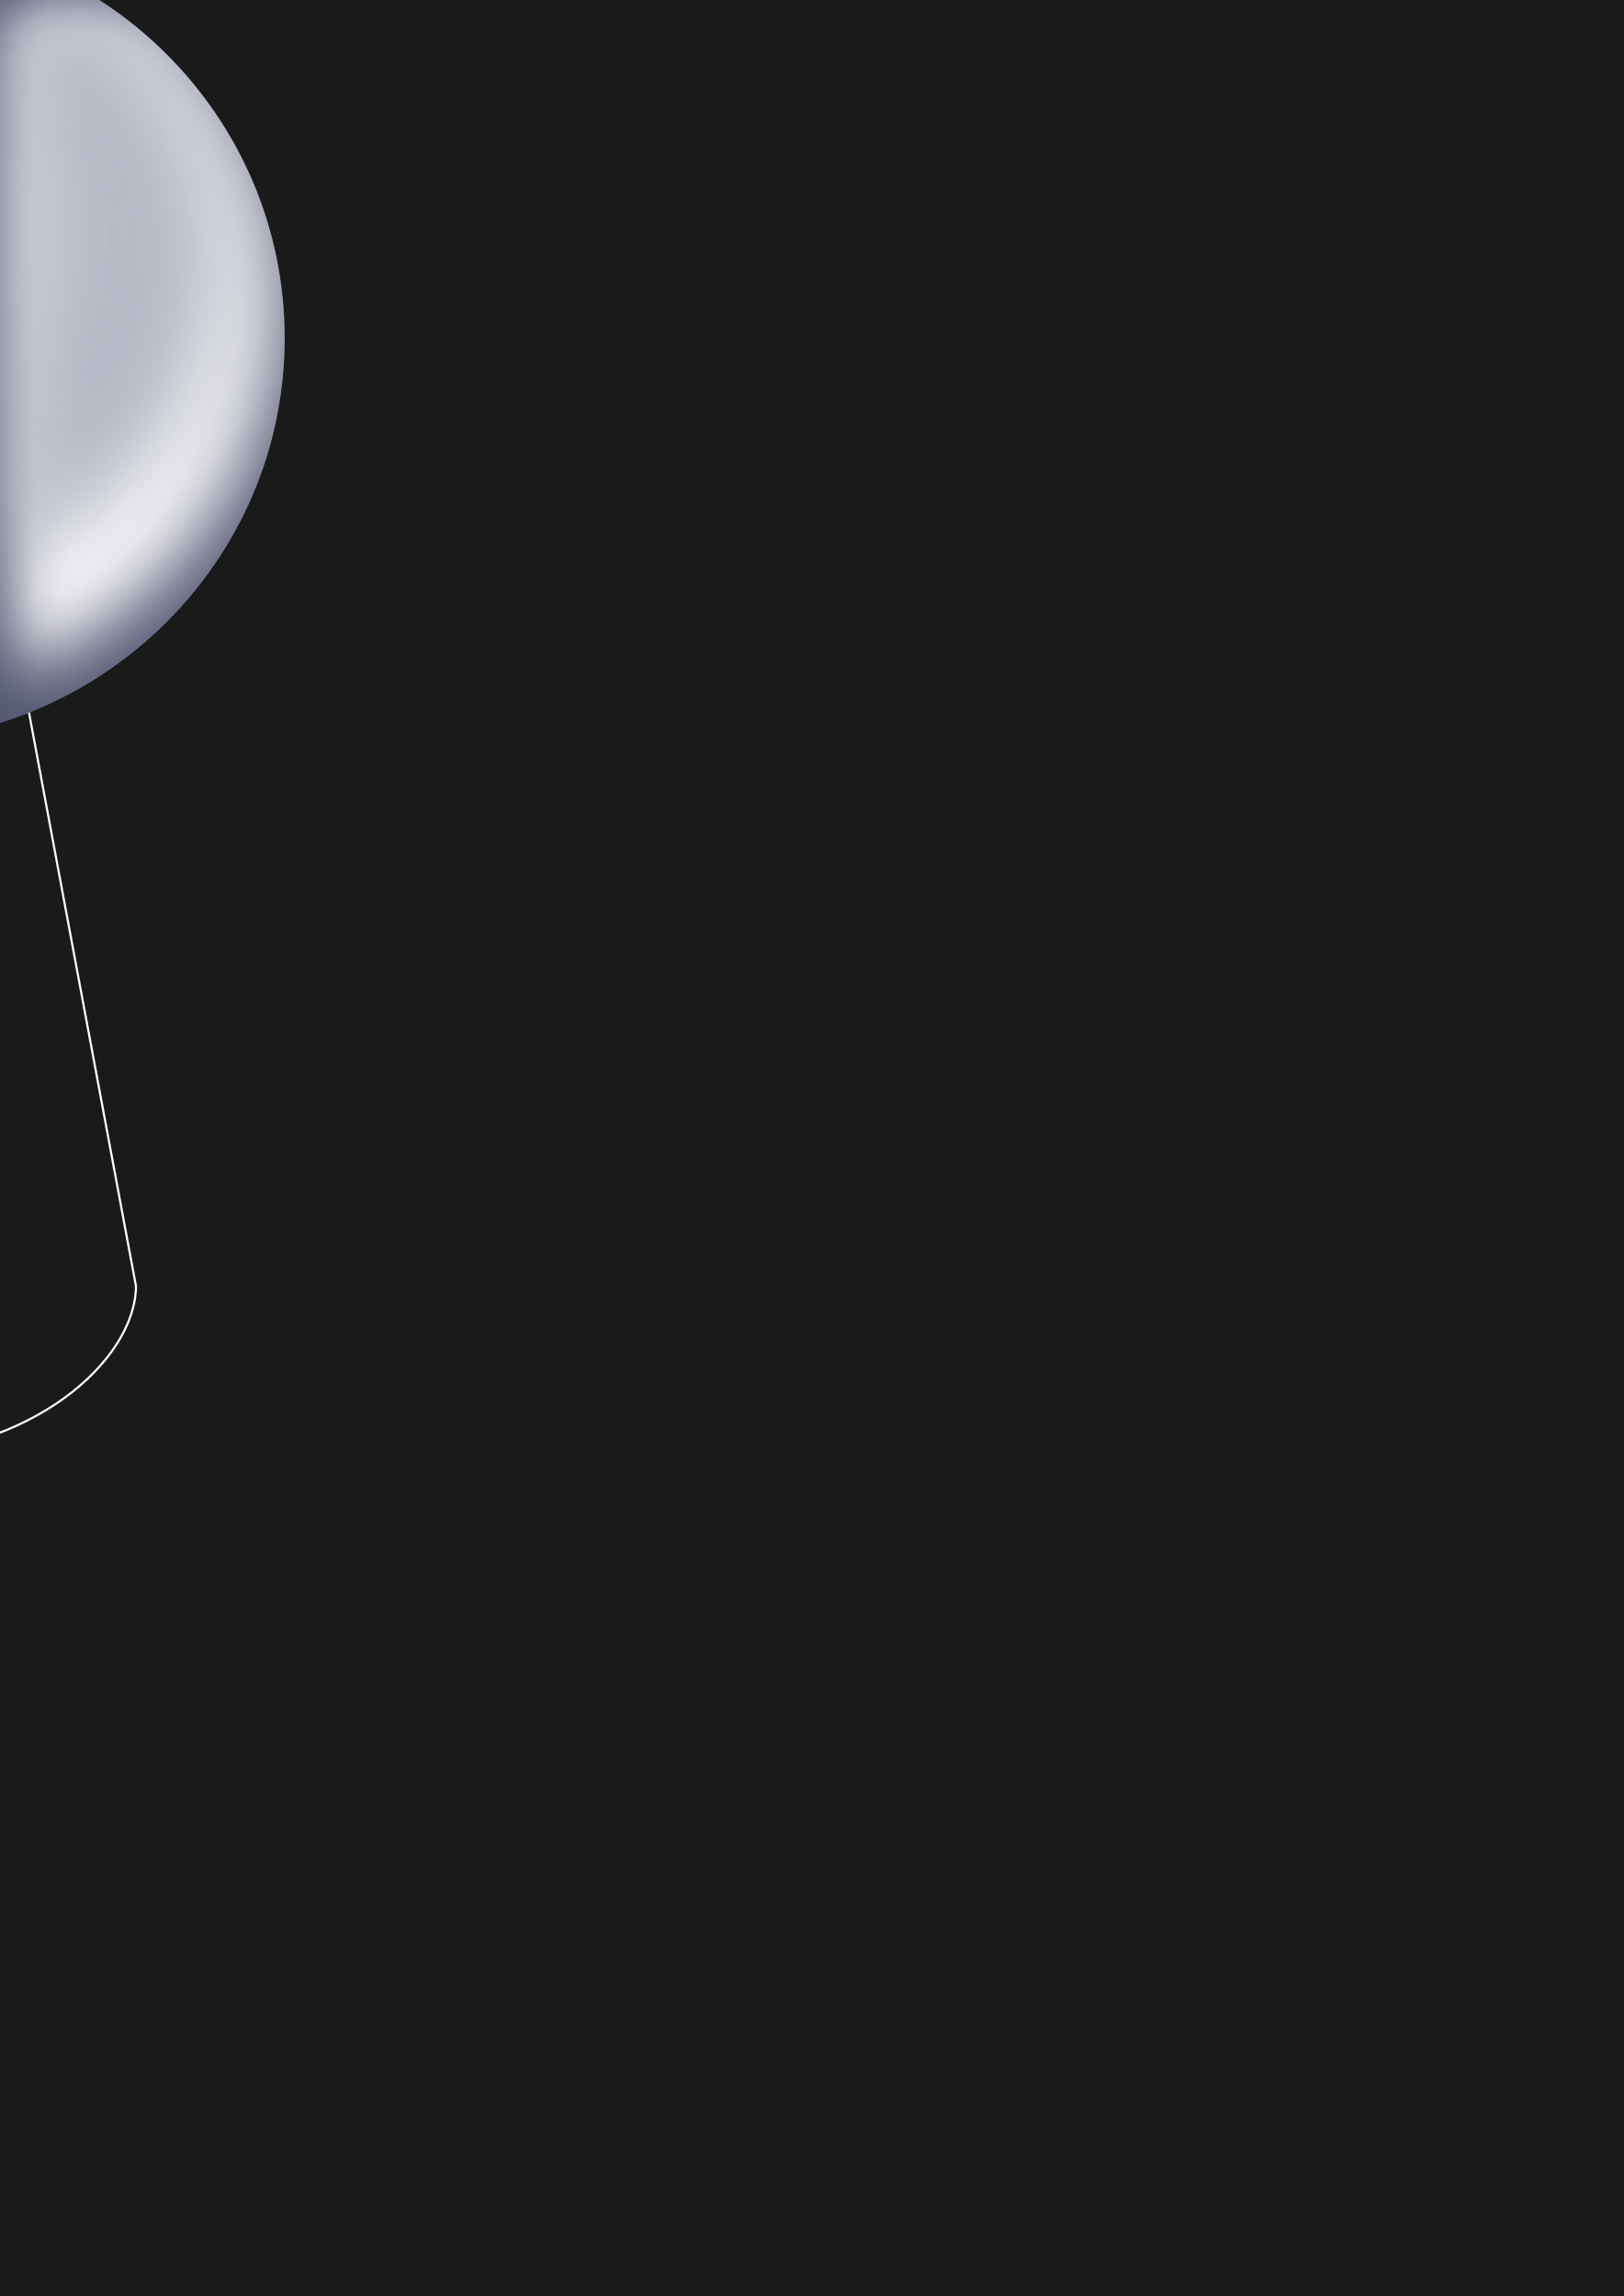
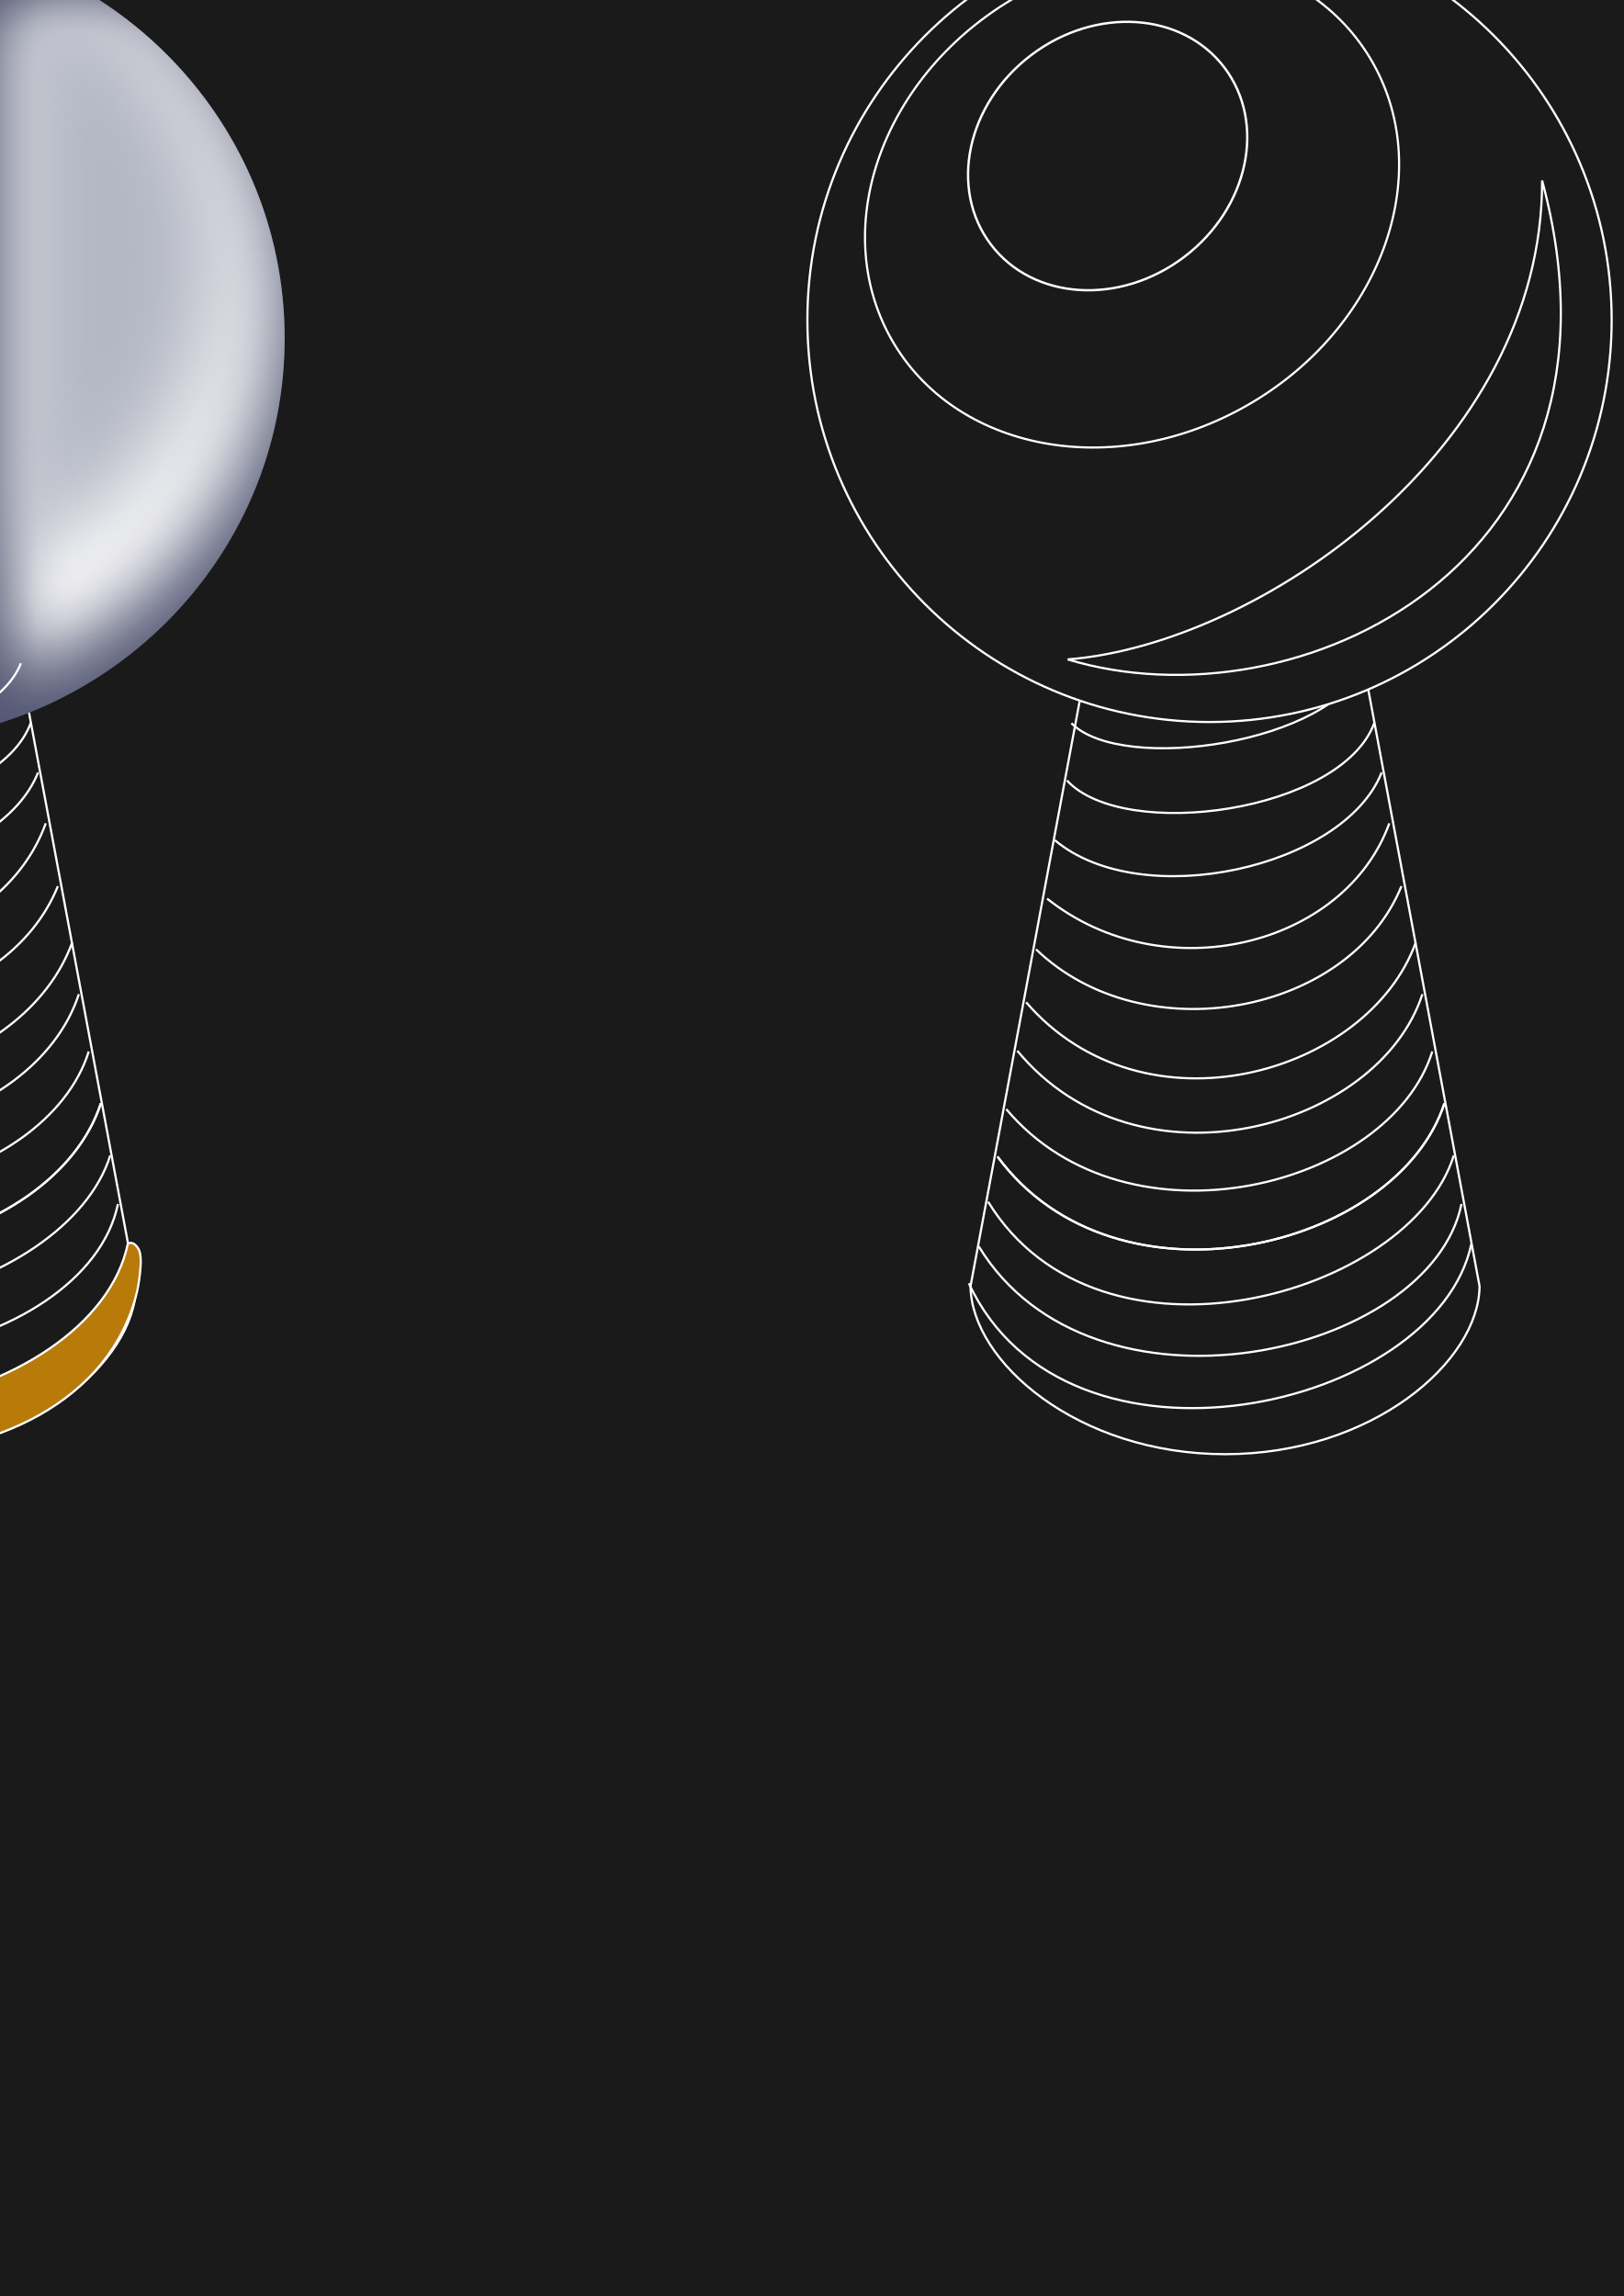
<svg xmlns="http://www.w3.org/2000/svg" width="210mm" height="297mm" viewBox="0 0 744.094 1052.362" id="svg4211" version="1.1">
  <defs id="defs4213">
    <filter style="color-interpolation-filters:sRGB" id="filter4844" x="-0.108" width="1.216" y="-0.108" height="1.216">
      <feGaussianBlur stdDeviation="10.414" id="feGaussianBlur4846" />
    </filter>
    <clipPath clipPathUnits="userSpaceOnUse" id="clipPath4868">
      <ellipse style="color:#000000;clip-rule:nonzero;display:inline;overflow:visible;visibility:visible;opacity:1;isolation:auto;mix-blend-mode:normal;color-interpolation:sRGB;color-interpolation-filters:linearRGB;solid-color:#000000;solid-opacity:1;fill:#525672;fill-opacity:1;fill-rule:nonzero;stroke:none;stroke-width:0.946;stroke-linecap:butt;stroke-linejoin:miter;stroke-miterlimit:4;stroke-dasharray:none;stroke-dashoffset:0;stroke-opacity:1;color-rendering:auto;image-rendering:auto;shape-rendering:auto;text-rendering:auto;enable-background:accumulate" id="ellipse4870" cx="728.571" cy="356.644" rx="187.17" ry="185.031" />
    </clipPath>
    <filter style="color-interpolation-filters:sRGB" id="filter4972" x="-0.336" width="1.672" y="-0.336" height="1.672">
      <feGaussianBlur stdDeviation="32.401" id="feGaussianBlur4974" />
    </filter>
  </defs>
  <g id="layer1">
-     <rect style="color:#000000;clip-rule:nonzero;display:inline;overflow:visible;visibility:visible;opacity:1;isolation:auto;mix-blend-mode:normal;color-interpolation:sRGB;color-interpolation-filters:linearRGB;solid-color:#000000;solid-opacity:1;fill:#1a1a1a;fill-opacity:1;fill-rule:nonzero;stroke:none;stroke-width:1.459px;stroke-linecap:butt;stroke-linejoin:miter;stroke-miterlimit:4;stroke-dasharray:none;stroke-dashoffset:0;stroke-opacity:1;color-rendering:auto;image-rendering:auto;shape-rendering:auto;text-rendering:auto;enable-background:accumulate" id="rect4145" width="1417.38" height="1365.617" x="-463.223" y="-222.395" />
-     <path style="fill:none;fill-rule:evenodd;stroke:#ffffff;stroke-width:0.973px;stroke-linecap:butt;stroke-linejoin:miter;stroke-opacity:1" d="M 62.325,589.549 L 10.177,309.908 L -118.804,309.908 L -170.952,589.549 C -170.585,624.054 -121.877,666.519 -54.313,666.519 C 13.25,666.519 61.958,624.054 62.325,589.549 Z" id="path5125" />
+     <rect style="color:#000000;clip-rule:nonzero;display:inline;overflow:visible;visibility:visible;opacity:1;isolation:auto;mix-blend-mode:normal;color-interpolation:sRGB;color-interpolation-filters:linearRGB;solid-color:#000000;solid-opacity:1;fill:#1a1a1a;fill-opacity:1;fill-rule:nonzero;stroke:none;stroke-width:1.459px;stroke-linecap:butt;stroke-linejoin:miter;stroke-miterlimit:4;stroke-dasharray:none;stroke-dashoffset:0;stroke-opacity:1;color-rendering:auto;image-rendering:auto;shape-rendering:auto;text-rendering:auto;enable-background:accumulate" id="rect4145" width="1417.38" height="1365.617" x="-449.839" y="-301.187" />
+     <path style="fill:none;fill-rule:evenodd;stroke:#ffffff;stroke-width:1;stroke-linecap:butt;stroke-linejoin:miter;stroke-opacity:1;stroke-miterlimit:4;stroke-dasharray:none" d="M 62.325,589.549 L 10.177,309.908 L -118.804,309.908 L -170.952,589.549 C -170.585,624.054 -121.877,666.519 -54.313,666.519 C 13.25,666.519 61.958,624.054 62.325,589.549 Z" id="path5125" />
    <g id="g4859" clip-path="url(#clipPath4868)" transform="translate(-785.2793,-201.6244)">
      <ellipse ry="185.031" rx="187.17" cy="356.644" cx="728.571" id="path4770" style="color:#000000;clip-rule:nonzero;display:inline;overflow:visible;visibility:visible;opacity:1;isolation:auto;mix-blend-mode:normal;color-interpolation:sRGB;color-interpolation-filters:linearRGB;solid-color:#000000;solid-opacity:1;fill:#525672;fill-opacity:1;fill-rule:nonzero;stroke:none;stroke-width:0.946;stroke-linecap:butt;stroke-linejoin:miter;stroke-miterlimit:4;stroke-dasharray:none;stroke-dashoffset:0;stroke-opacity:1;color-rendering:auto;image-rendering:auto;shape-rendering:auto;text-rendering:auto;enable-background:accumulate" />
      <circle style="color:#000000;clip-rule:nonzero;display:inline;overflow:visible;visibility:visible;opacity:1;isolation:auto;mix-blend-mode:normal;color-interpolation:sRGB;color-interpolation-filters:linearRGB;solid-color:#000000;solid-opacity:1;fill:#ffffff;fill-opacity:1;fill-rule:nonzero;stroke:#ffffff;stroke-width:1;stroke-linecap:butt;stroke-linejoin:miter;stroke-miterlimit:4;stroke-dasharray:none;stroke-dashoffset:0;stroke-opacity:1;filter:url(#filter4844);color-rendering:auto;image-rendering:auto;shape-rendering:auto;text-rendering:auto;enable-background:accumulate" id="circle4850" cx="685" cy="318.791" r="115.714" transform="matrix(1.706612,0,0,1.572651,-454.8451,-160.1903)" />
      <circle style="color:#000000;clip-rule:nonzero;display:inline;overflow:visible;visibility:visible;opacity:1;isolation:auto;mix-blend-mode:normal;color-interpolation:sRGB;color-interpolation-filters:linearRGB;solid-color:#000000;solid-opacity:1;fill:#b3b7c3;fill-opacity:1;fill-rule:nonzero;stroke:none;stroke-width:1;stroke-linecap:butt;stroke-linejoin:miter;stroke-miterlimit:4;stroke-dasharray:none;stroke-dashoffset:0;stroke-opacity:1;filter:url(#filter4844);color-rendering:auto;image-rendering:auto;shape-rendering:auto;text-rendering:auto;enable-background:accumulate" id="circle4848" cx="685" cy="318.791" r="115.714" transform="matrix(2.10786,0,0,1.561378,-798.3804,-178.6945)" />
-       <circle transform="matrix(0.9621164,0,0,0.946831,28.56569,5.164059)" r="115.714" cy="318.791" cx="685" id="soft-highlight" style="color:#000000;clip-rule:nonzero;display:inline;overflow:visible;visibility:visible;opacity:1;isolation:auto;mix-blend-mode:normal;color-interpolation:sRGB;color-interpolation-filters:linearRGB;solid-color:#000000;solid-opacity:1;fill:#ffffff;fill-opacity:1;fill-rule:nonzero;stroke:#ffffff;stroke-width:1;stroke-linecap:butt;stroke-linejoin:miter;stroke-miterlimit:4;stroke-dasharray:none;stroke-dashoffset:0;stroke-opacity:1;filter:url(#filter4972);color-rendering:auto;image-rendering:auto;shape-rendering:auto;text-rendering:auto;enable-background:accumulate" />
+       <circle transform="matrix(0.9361571,0,0,0.9736871,35.23612,-18.5497)" r="115.714" cy="318.791" cx="685" id="soft-highlight" style="color:#000000;clip-rule:nonzero;display:inline;overflow:visible;visibility:visible;opacity:1;isolation:auto;mix-blend-mode:normal;color-interpolation:sRGB;color-interpolation-filters:linearRGB;solid-color:#000000;solid-opacity:1;fill:#ffffff;fill-opacity:1;fill-rule:nonzero;stroke:#ffffff;stroke-width:1;stroke-linecap:butt;stroke-linejoin:miter;stroke-miterlimit:4;stroke-dasharray:none;stroke-dashoffset:0;stroke-opacity:1;filter:url(#filter4972);color-rendering:auto;image-rendering:auto;shape-rendering:auto;text-rendering:auto;enable-background:accumulate" />
    </g>
+     <path style="fill:#b87b0a;fill-rule:evenodd;stroke:#ffffff;stroke-width:1;stroke-linecap:butt;stroke-linejoin:miter;stroke-miterlimit:4;stroke-dasharray:none;stroke-opacity:1;fill-opacity:1" d="M -171.726,588.197 C -126.947,684.492 42.772,646.011 58.589,570.014 C 58.589,570.014 60.988,568.247 63.513,572.54 C 66.039,576.833 62.882,591.733 62.882,591.733 C 38.866,693.492 -156.391,690.186 -171.726,588.197 Z" id="path4154" />
+     <path id="path4156" d="M -167.18,571.277 C -115.33,656.46 39.741,621.767 54.043,551.832" style="fill:none;fill-rule:evenodd;stroke:#ffffff;stroke-width:1;stroke-linecap:butt;stroke-linejoin:miter;stroke-opacity:1;stroke-miterlimit:4;stroke-dasharray:none" />
+     <path style="fill:none;fill-rule:evenodd;stroke:#ffffff;stroke-width:1;stroke-linecap:butt;stroke-linejoin:miter;stroke-opacity:1;stroke-miterlimit:4;stroke-dasharray:none" d="M -162.887,550.821 C -111.751,634.219 30.491,593.83 50.508,529.608" id="path4158" />
+     <path id="path4168" d="M -158.601,530.107 C -104.338,603.923 24.456,572.733 46.222,505.68" style="fill:none;fill-rule:evenodd;stroke:#ffffff;stroke-width:1;stroke-linecap:butt;stroke-linejoin:miter;stroke-opacity:1;stroke-miterlimit:4;stroke-dasharray:none" />
+     <path style="fill:none;fill-rule:evenodd;stroke:#ffffff;stroke-width:1;stroke-linecap:butt;stroke-linejoin:miter;stroke-opacity:1;stroke-miterlimit:4;stroke-dasharray:none" d="M -126.749,357.735 C -100.737,386.023 -0.856,372.298 14.117,331.288" id="path4170" />
+     <path style="fill:none;fill-rule:evenodd;stroke:#ffffff;stroke-width:1;stroke-linecap:butt;stroke-linejoin:miter;stroke-opacity:1;stroke-miterlimit:4;stroke-dasharray:none" d="M -154.561,508.389 C -98.644,574.903 21.26,544.05 40.666,481.941" id="path4174" />
+     <path style="fill:none;fill-rule:evenodd;stroke:#ffffff;stroke-width:1;stroke-linecap:butt;stroke-linejoin:miter;stroke-opacity:1;stroke-miterlimit:4;stroke-dasharray:none" d="M -158.601,530.107 C -104.338,603.923 24.456,572.733 46.222,505.68" id="path4176" />
+     <path id="path4178" d="M -149.51,481.62 C -94.262,548.429 16.025,517.543 36.12,455.677" style="fill:none;fill-rule:evenodd;stroke:#ffffff;stroke-width:1;stroke-linecap:butt;stroke-linejoin:miter;stroke-opacity:1;stroke-miterlimit:4;stroke-dasharray:none" />
+     <path style="fill:none;fill-rule:evenodd;stroke:#ffffff;stroke-width:1;stroke-linecap:butt;stroke-linejoin:miter;stroke-opacity:1;stroke-miterlimit:4;stroke-dasharray:none" d="M -145.469,459.396 C -91.206,522.144 11.324,492.398 33.09,431.939" id="path4180" />
+     <path id="path4182" d="M -140.924,435.133 C -91.223,482.91 2.822,464.806 26.524,406.159" style="fill:none;fill-rule:evenodd;stroke:#ffffff;stroke-width:1;stroke-linecap:butt;stroke-linejoin:miter;stroke-opacity:1;stroke-miterlimit:4;stroke-dasharray:none" />
+     <path id="path4186" d="M -135.873,411.879 C -82.323,454.438 0.598,433.676 20.968,377.35" style="fill:none;fill-rule:evenodd;stroke:#ffffff;stroke-width:1;stroke-linecap:butt;stroke-linejoin:miter;stroke-opacity:1;stroke-miterlimit:4;stroke-dasharray:none" />
+     <path style="fill:none;fill-rule:evenodd;stroke:#ffffff;stroke-width:1;stroke-linecap:butt;stroke-linejoin:miter;stroke-opacity:1;stroke-miterlimit:4;stroke-dasharray:none" d="M -132.337,385.069 C -92.712,418.473 0.222,397.757 17.433,354.076" id="path4188" />
+     <path id="path4199" d="M -124.728,331.472 C -101.663,354.964 -4.722,340.766 9.571,304.014" style="fill:none;fill-rule:evenodd;stroke:#ffffff;stroke-width:1;stroke-linecap:butt;stroke-linejoin:miter;stroke-opacity:1;stroke-miterlimit:4;stroke-dasharray:none" />
+     <path id="path4201" d="M 678.039,589.549 L 625.891,309.908 L 496.91,309.908 L 444.763,589.549 C 445.129,624.054 493.838,666.519 561.401,666.519 C 628.964,666.519 677.672,624.054 678.039,589.549 Z" style="fill:none;fill-rule:evenodd;stroke:#ffffff;stroke-width:1;stroke-linecap:butt;stroke-linejoin:miter;stroke-miterlimit:4;stroke-dasharray:none;stroke-opacity:1" />
+     <path id="path4203" d="M 443.988,588.197 C 488.767,684.492 658.486,646.011 674.303,570.014" style="fill:none;fill-rule:evenodd;stroke:#ffffff;stroke-width:1;stroke-linecap:butt;stroke-linejoin:miter;stroke-miterlimit:4;stroke-dasharray:none;stroke-opacity:1" />
+     <path style="fill:none;fill-rule:evenodd;stroke:#ffffff;stroke-width:1;stroke-linecap:butt;stroke-linejoin:miter;stroke-miterlimit:4;stroke-dasharray:none;stroke-opacity:1" d="M 448.534,571.277 C 500.384,656.46 655.455,621.767 669.757,551.832" id="path4205" />
+     <path id="path4207" d="M 452.827,550.821 C 503.963,634.219 646.206,593.83 666.222,529.608" style="fill:none;fill-rule:evenodd;stroke:#ffffff;stroke-width:1;stroke-linecap:butt;stroke-linejoin:miter;stroke-miterlimit:4;stroke-dasharray:none;stroke-opacity:1" />
+     <path style="fill:none;fill-rule:evenodd;stroke:#ffffff;stroke-width:1;stroke-linecap:butt;stroke-linejoin:miter;stroke-miterlimit:4;stroke-dasharray:none;stroke-opacity:1" d="M 457.113,530.107 C 511.376,603.923 640.17,572.733 661.936,505.68" id="path4209" />
+     <path id="path4211" d="M 488.966,357.735 C 514.977,386.023 614.858,372.298 629.831,331.288" style="fill:none;fill-rule:evenodd;stroke:#ffffff;stroke-width:1;stroke-linecap:butt;stroke-linejoin:miter;stroke-miterlimit:4;stroke-dasharray:none;stroke-opacity:1" />
+     <path id="path4213" d="M 461.154,508.389 C 517.07,574.903 636.975,544.05 656.38,481.941" style="fill:none;fill-rule:evenodd;stroke:#ffffff;stroke-width:1;stroke-linecap:butt;stroke-linejoin:miter;stroke-miterlimit:4;stroke-dasharray:none;stroke-opacity:1" />
+     <path id="path4215" d="M 457.113,530.107 C 511.376,603.923 640.17,572.733 661.936,505.68" style="fill:none;fill-rule:evenodd;stroke:#ffffff;stroke-width:1;stroke-linecap:butt;stroke-linejoin:miter;stroke-miterlimit:4;stroke-dasharray:none;stroke-opacity:1" />
+     <path style="fill:none;fill-rule:evenodd;stroke:#ffffff;stroke-width:1;stroke-linecap:butt;stroke-linejoin:miter;stroke-miterlimit:4;stroke-dasharray:none;stroke-opacity:1" d="M 466.204,481.62 C 521.452,548.429 631.739,517.543 651.835,455.677" id="path4217" />
+     <path id="path4219" d="M 470.245,459.396 C 524.508,522.144 627.038,492.398 648.804,431.939" style="fill:none;fill-rule:evenodd;stroke:#ffffff;stroke-width:1;stroke-linecap:butt;stroke-linejoin:miter;stroke-miterlimit:4;stroke-dasharray:none;stroke-opacity:1" />
+     <path style="fill:none;fill-rule:evenodd;stroke:#ffffff;stroke-width:1;stroke-linecap:butt;stroke-linejoin:miter;stroke-miterlimit:4;stroke-dasharray:none;stroke-opacity:1" d="M 474.791,435.133 C 524.491,482.91 618.536,464.806 642.238,406.159" id="path4221" />
+     <path style="fill:none;fill-rule:evenodd;stroke:#ffffff;stroke-width:1;stroke-linecap:butt;stroke-linejoin:miter;stroke-miterlimit:4;stroke-dasharray:none;stroke-opacity:1" d="M 479.841,411.879 C 533.392,454.438 616.312,433.676 636.682,377.35" id="path4223" />
+     <path id="path4225" d="M 483.377,385.069 C 523.003,418.473 615.937,397.757 633.147,354.076" style="fill:none;fill-rule:evenodd;stroke:#ffffff;stroke-width:1;stroke-linecap:butt;stroke-linejoin:miter;stroke-miterlimit:4;stroke-dasharray:none;stroke-opacity:1" />
+     <path style="fill:none;fill-rule:evenodd;stroke:#ffffff;stroke-width:1;stroke-linecap:butt;stroke-linejoin:miter;stroke-miterlimit:4;stroke-dasharray:none;stroke-opacity:1" d="M 490.986,331.472 C 514.051,354.964 610.992,340.766 625.285,304.014" id="path4227" />
+     <circle style="color:#000000;clip-rule:nonzero;display:inline;overflow:visible;visibility:visible;opacity:1;isolation:auto;mix-blend-mode:normal;color-interpolation:sRGB;color-interpolation-filters:linearRGB;solid-color:#000000;solid-opacity:1;fill:#1a1a1a;fill-opacity:1;fill-rule:nonzero;stroke:#ffffff;stroke-width:1;stroke-linecap:butt;stroke-linejoin:miter;stroke-miterlimit:4;stroke-dasharray:none;stroke-dashoffset:0;stroke-opacity:1;color-rendering:auto;image-rendering:auto;shape-rendering:auto;text-rendering:auto;enable-background:accumulate" id="path4229" cx="554.286" cy="146.648" r="184.286" />
+     <ellipse style="color:#000000;clip-rule:nonzero;display:inline;overflow:visible;visibility:visible;opacity:1;isolation:auto;mix-blend-mode:normal;color-interpolation:sRGB;color-interpolation-filters:linearRGB;solid-color:#000000;solid-opacity:1;fill:none;fill-opacity:1;fill-rule:nonzero;stroke:#ffffff;stroke-width:1.075;stroke-linecap:butt;stroke-linejoin:miter;stroke-miterlimit:4;stroke-dasharray:none;stroke-dashoffset:0;stroke-opacity:1;color-rendering:auto;image-rendering:auto;shape-rendering:auto;text-rendering:auto;enable-background:accumulate" id="path4233" cx="363.623" cy="-361.321" rx="58.046" ry="67.138" transform="matrix(0.6040714,0.7969302,-0.7969302,0.6040714,0,0)" />
+     <path style="fill:none;fill-rule:evenodd;stroke:#ffffff;stroke-width:1px;stroke-linecap:butt;stroke-linejoin:miter;stroke-opacity:1" d="M 706.701,82.723 C 707.04,206.052 576.404,295.457 489.296,302.237 C 594.337,334.071 754.113,258.503 706.701,82.723 Z" id="path4237" />
+     <ellipse transform="matrix(0.4904534,0.8714675,-0.8679653,0.4966249,0,0)" ry="127.2" rx="107.525" cy="-406.949" cx="337.587" id="ellipse4340" style="color:#000000;clip-rule:nonzero;display:inline;overflow:visible;visibility:visible;opacity:1;isolation:auto;mix-blend-mode:normal;color-interpolation:sRGB;color-interpolation-filters:linearRGB;solid-color:#000000;solid-opacity:1;fill:none;fill-opacity:1;fill-rule:nonzero;stroke:#ffffff;stroke-width:0.993;stroke-linecap:butt;stroke-linejoin:miter;stroke-miterlimit:4;stroke-dasharray:none;stroke-dashoffset:0;stroke-opacity:1;color-rendering:auto;image-rendering:auto;shape-rendering:auto;text-rendering:auto;enable-background:accumulate" />
  </g>
</svg>
